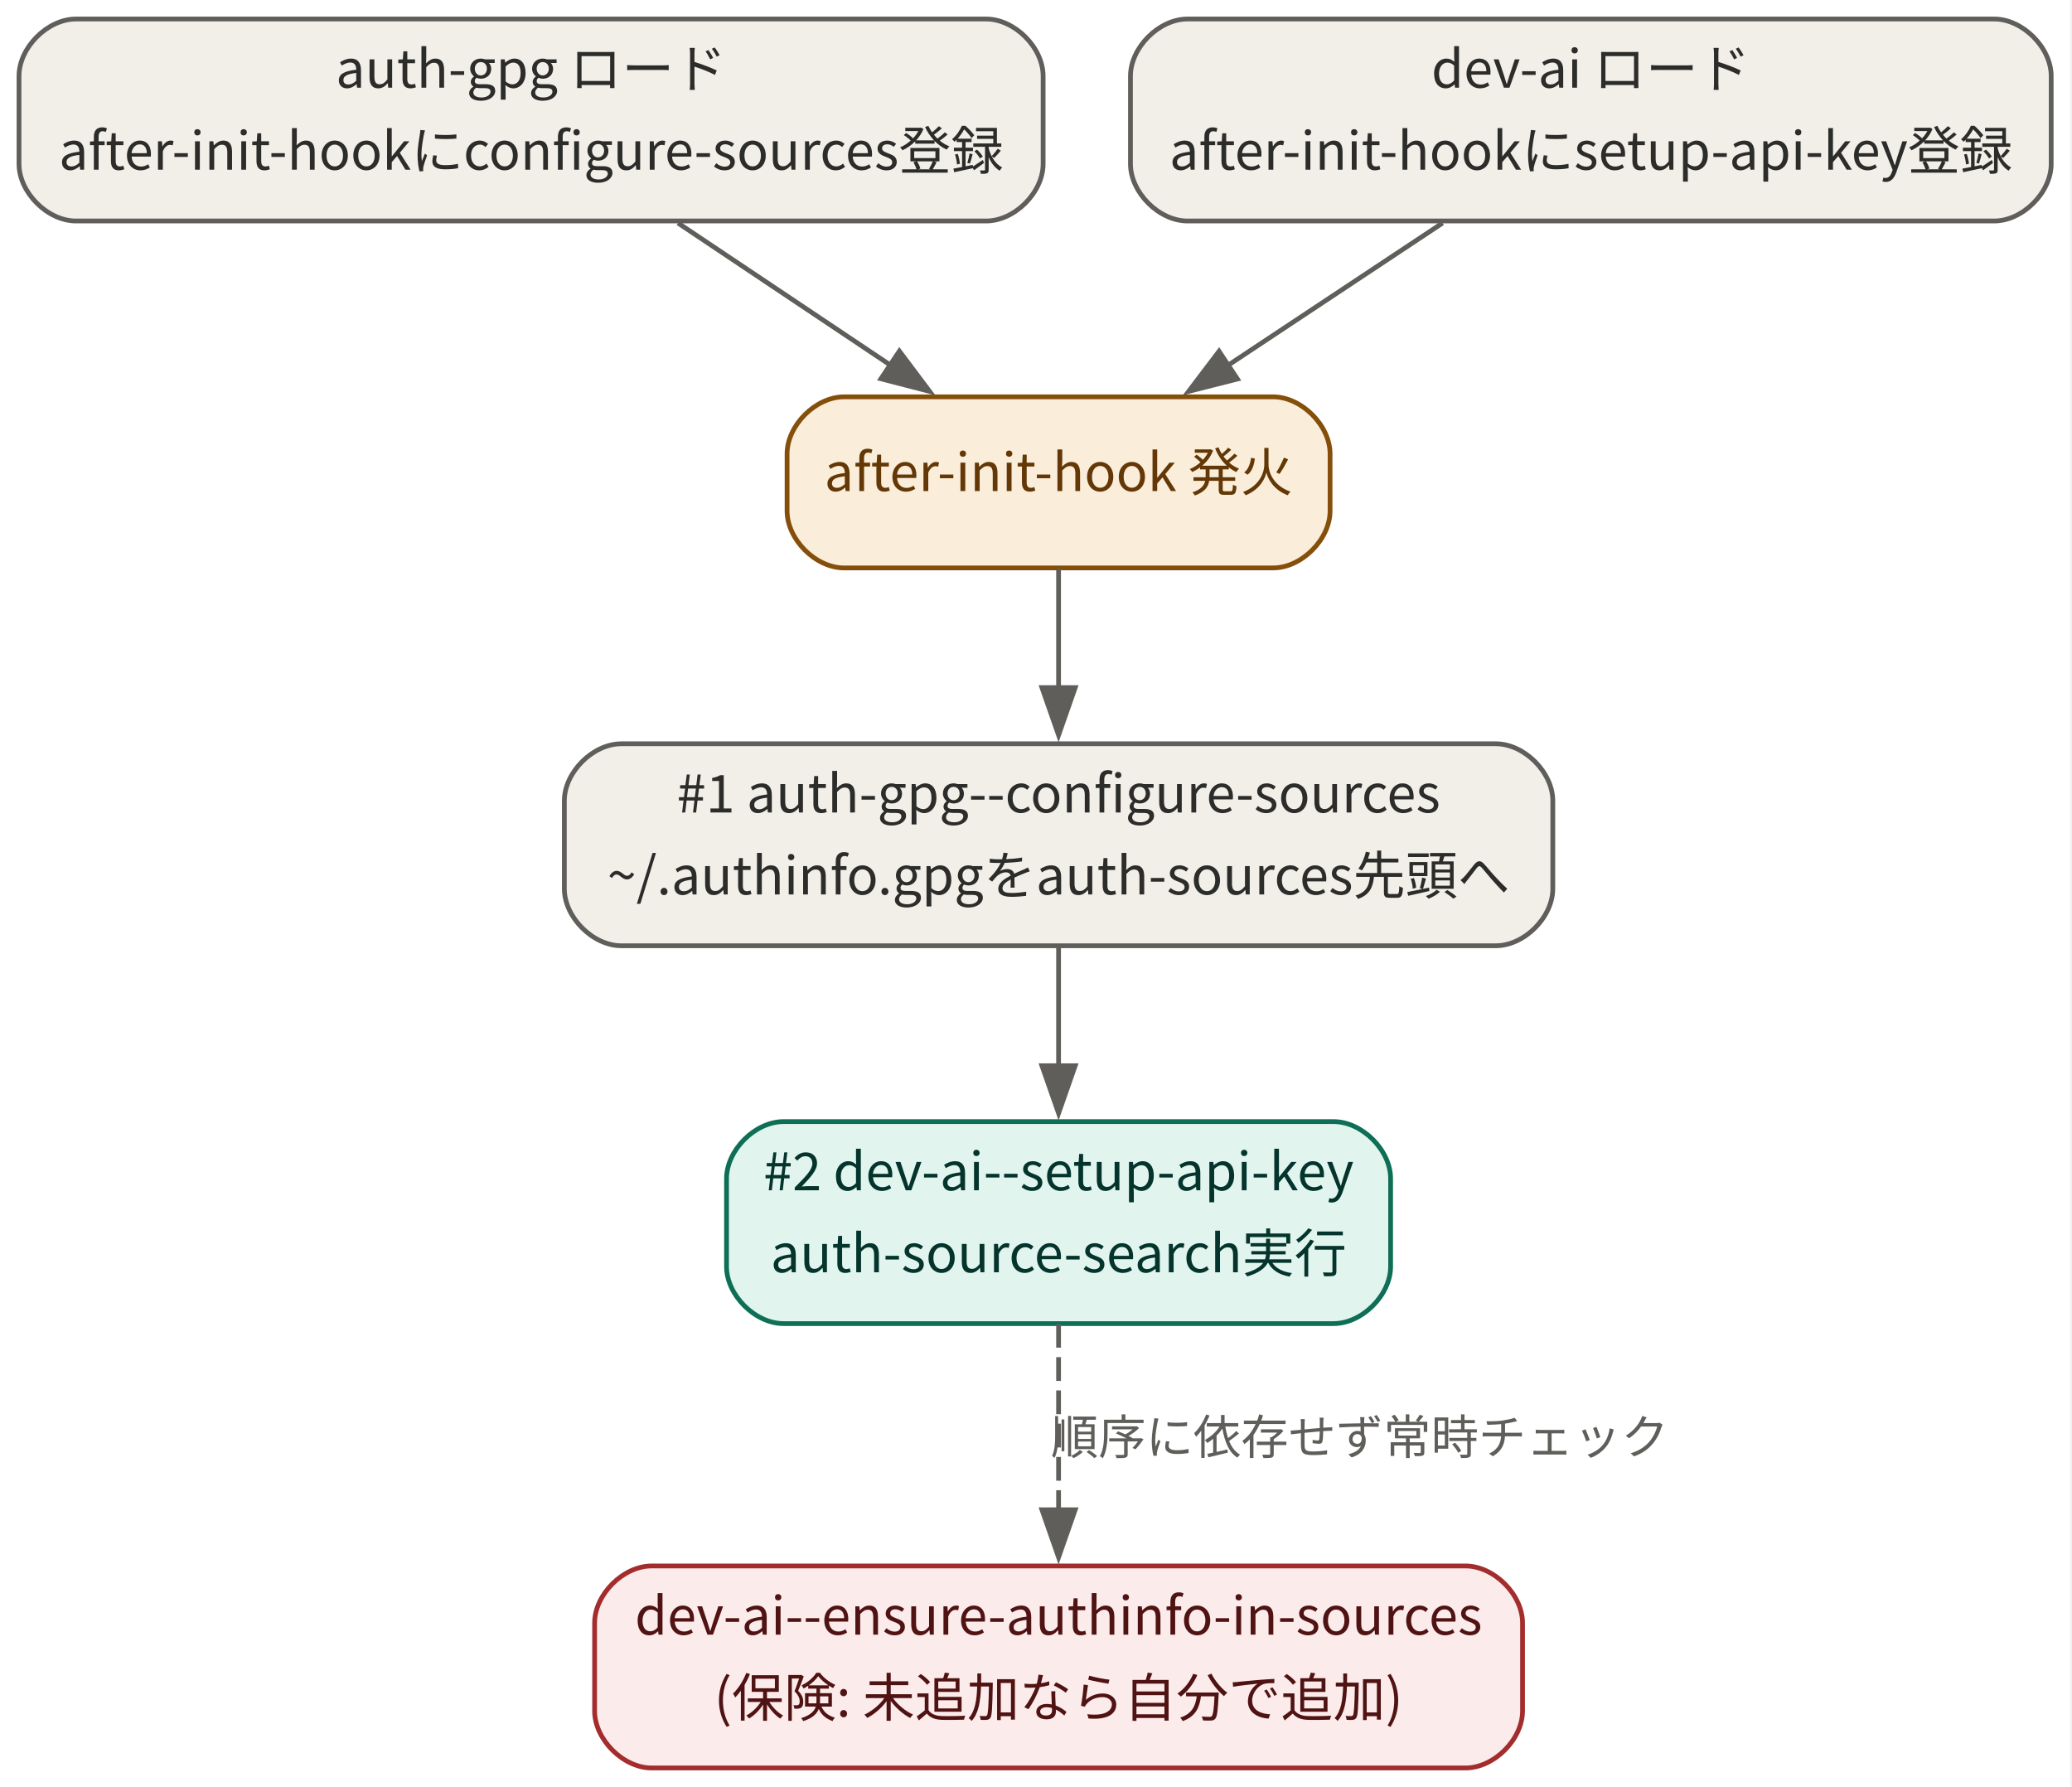
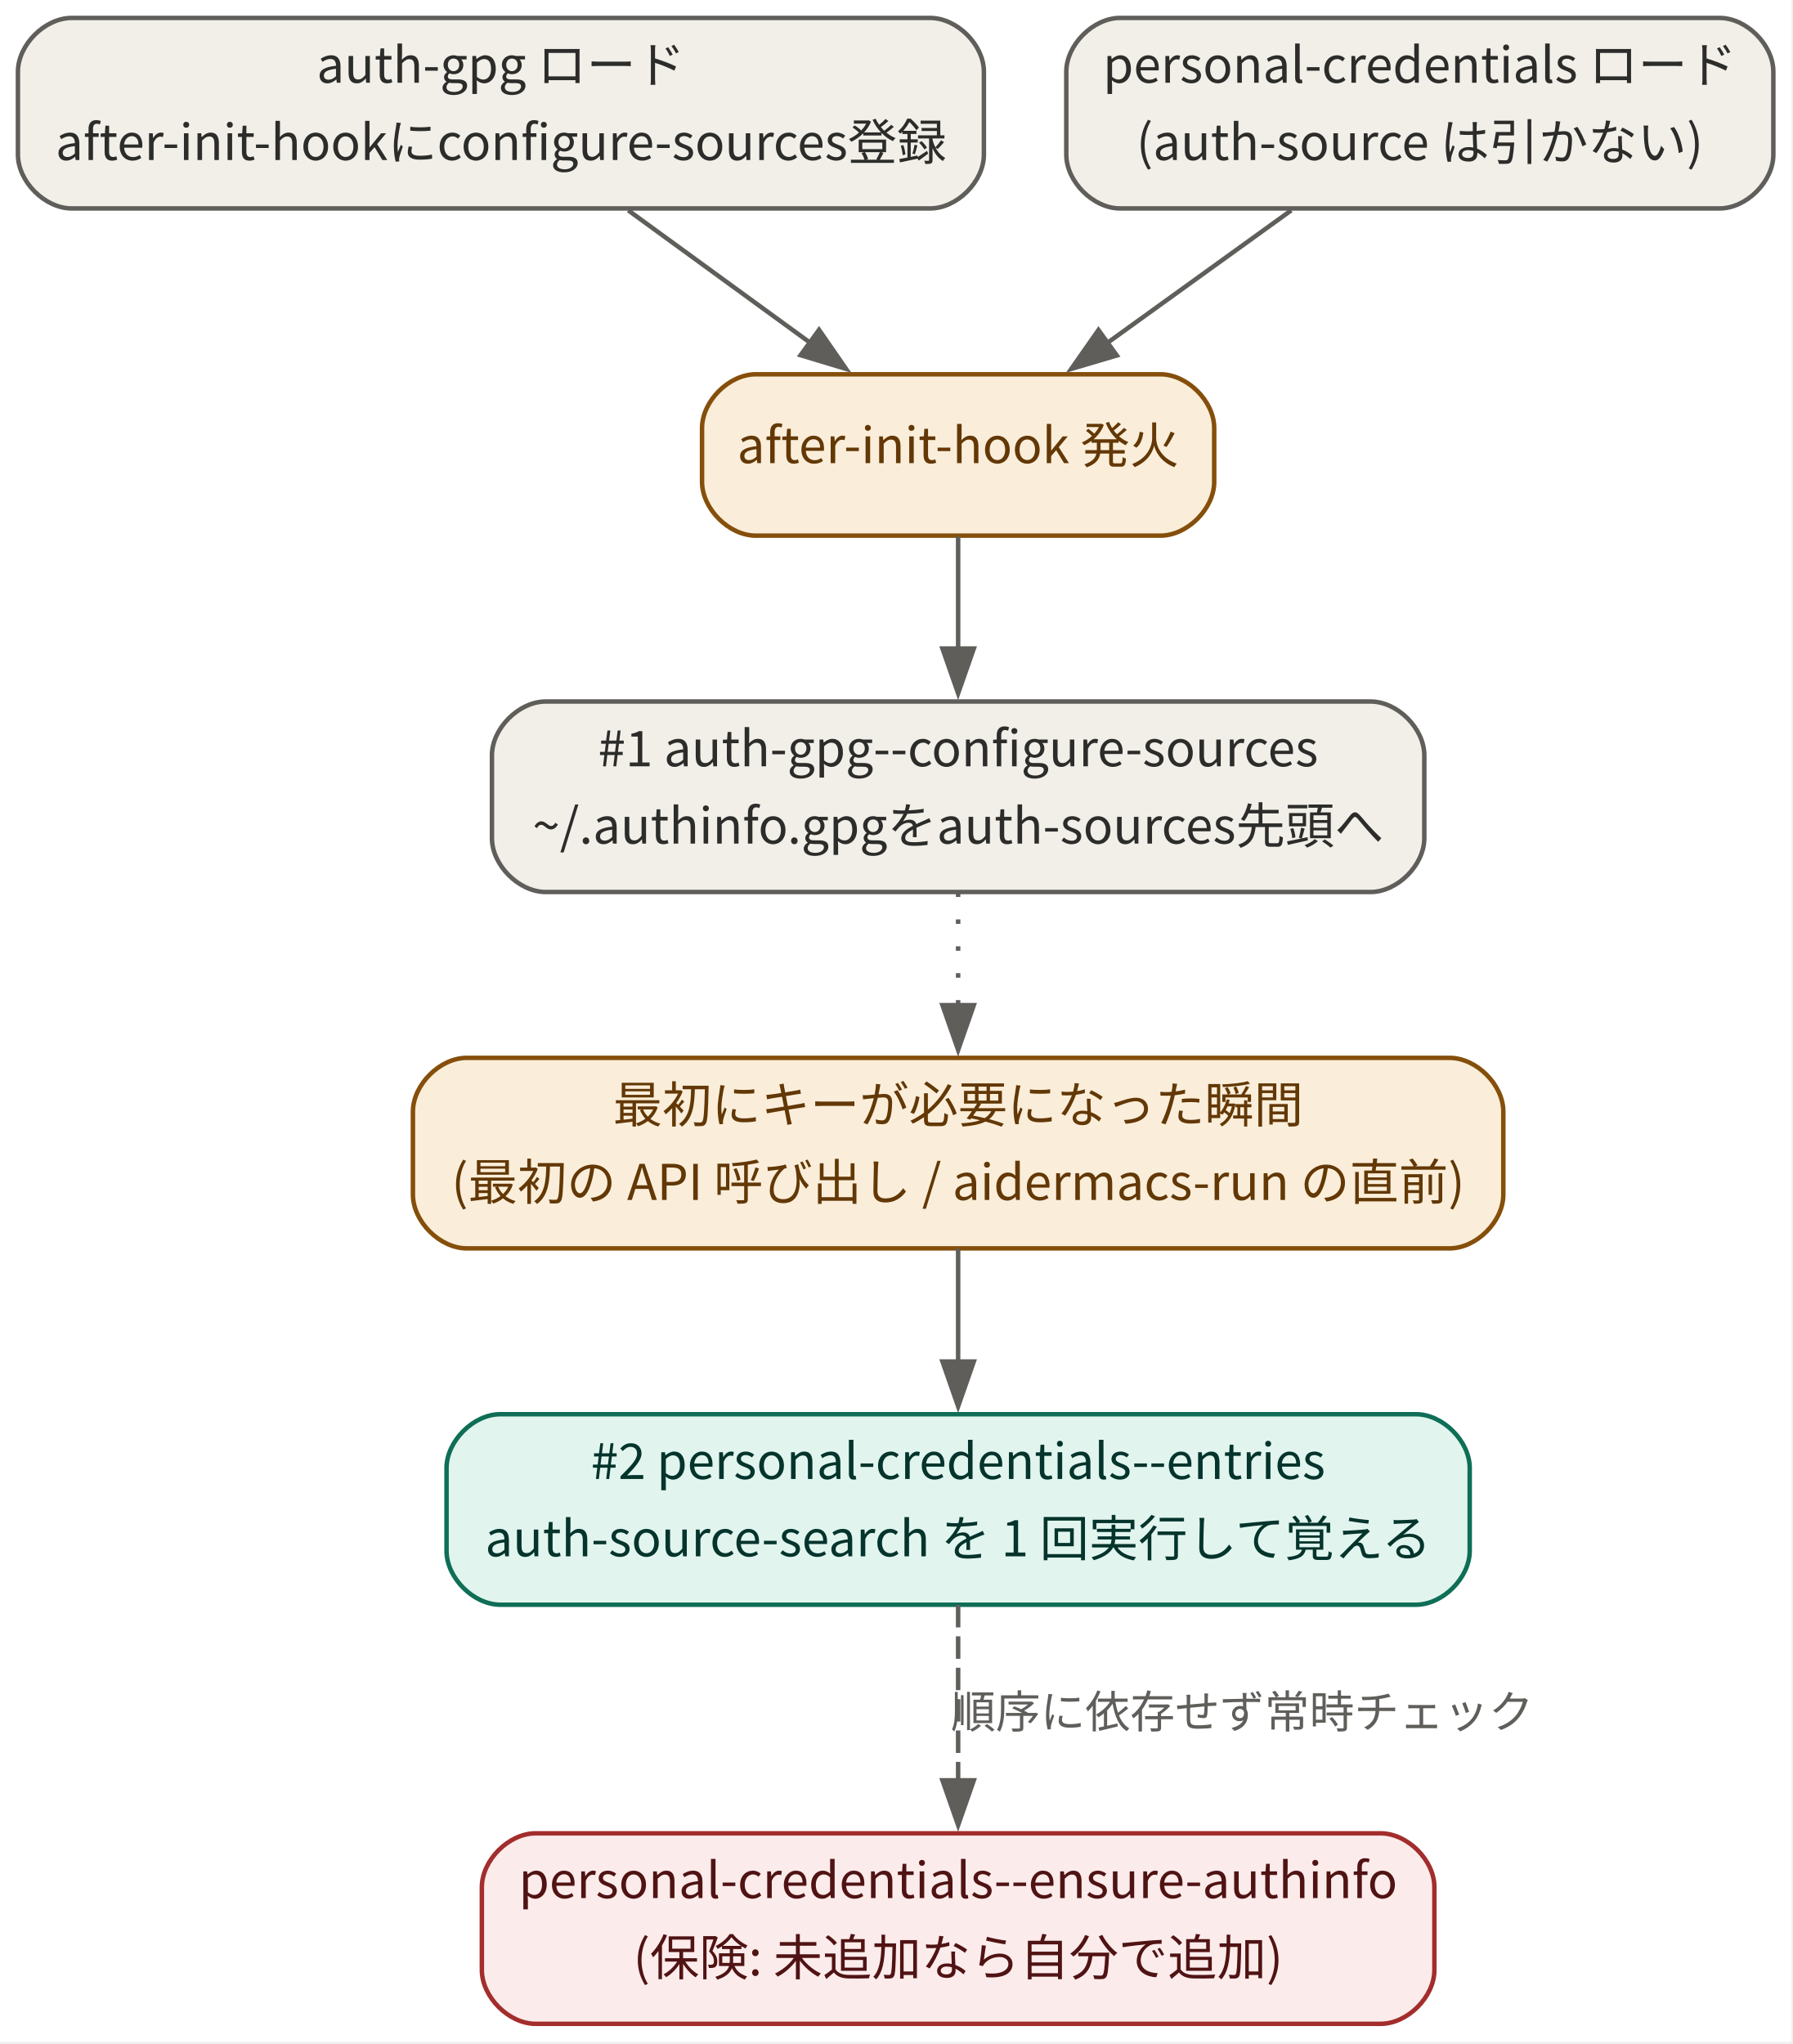
- <svg xmlns="http://www.w3.org/2000/svg" width="436pt" height="376pt" viewBox="0.00 0.00 436.00 376.00">
-   <g id="graph0" class="graph" transform="scale(1 1) rotate(0) translate(4 372)">
-     <polygon fill="white" stroke="none" points="-4,4 -4,-372 431.62,-372 431.62,4 -4,4" />
+ <svg xmlns="http://www.w3.org/2000/svg" width="400pt" height="456pt" viewBox="0.00 0.00 400.00 456.00">
+   <g id="graph0" class="graph" transform="scale(1 1) rotate(0) translate(4 451.5)">
+     <polygon fill="white" stroke="none" points="-4,4 -4,-451.5 395.62,-451.5 395.62,4 -4,4" />
    <g id="node1" class="node">
-       <path fill="#f1efe8" stroke="#5f5e5a" d="M203.5,-368C203.5,-368 12,-368 12,-368 6,-368 0,-362 0,-356 0,-356 0,-337.5 0,-337.5 0,-331.5 6,-325.5 12,-325.5 12,-325.5 203.5,-325.5 203.5,-325.5 209.5,-325.5 215.5,-331.5 215.5,-337.5 215.5,-337.5 215.5,-356 215.5,-356 215.5,-362 209.5,-368 203.5,-368" />
-       <text xml:space="preserve" text-anchor="middle" x="107.75" y="-353.55" font-family="Noto Sans CJK JP" font-size="11.00" fill="#2c2c2a">auth-gpg ロード</text>
-       <text xml:space="preserve" text-anchor="middle" x="107.75" y="-336.3" font-family="Noto Sans CJK JP" font-size="11.00" fill="#2c2c2a">after-init-hookにconfigure-sources登録</text>
+       <path fill="#f1efe8" stroke="#5f5e5a" d="M203.5,-447.5C203.5,-447.5 12,-447.5 12,-447.5 6,-447.5 0,-441.5 0,-435.5 0,-435.5 0,-417 0,-417 0,-411 6,-405 12,-405 12,-405 203.5,-405 203.5,-405 209.5,-405 215.5,-411 215.5,-417 215.5,-417 215.5,-435.5 215.5,-435.5 215.5,-441.5 209.5,-447.5 203.5,-447.5" />
+       <text xml:space="preserve" text-anchor="middle" x="107.75" y="-433.05" font-family="Noto Sans CJK JP" font-size="11.00" fill="#2c2c2a">auth-gpg ロード</text>
+       <text xml:space="preserve" text-anchor="middle" x="107.75" y="-415.8" font-family="Noto Sans CJK JP" font-size="11.00" fill="#2c2c2a">after-init-hookにconfigure-sources登録</text>
    </g>
    <g id="node3" class="node">
-       <path fill="#faeeda" stroke="#854f0b" d="M263.88,-288.5C263.88,-288.5 173.62,-288.5 173.62,-288.5 167.62,-288.5 161.62,-282.5 161.62,-276.5 161.62,-276.5 161.62,-264.5 161.62,-264.5 161.62,-258.5 167.62,-252.5 173.62,-252.5 173.62,-252.5 263.88,-252.5 263.88,-252.5 269.88,-252.5 275.88,-258.5 275.88,-264.5 275.88,-264.5 275.88,-276.5 275.88,-276.5 275.88,-282.5 269.88,-288.5 263.88,-288.5" />
-       <text xml:space="preserve" text-anchor="middle" x="218.75" y="-268.68" font-family="Noto Sans CJK JP" font-size="11.00" fill="#633806">after-init-hook 発火</text>
+       <path fill="#faeeda" stroke="#854f0b" d="M254.88,-368C254.88,-368 164.62,-368 164.62,-368 158.62,-368 152.62,-362 152.62,-356 152.62,-356 152.62,-344 152.62,-344 152.62,-338 158.62,-332 164.62,-332 164.62,-332 254.88,-332 254.88,-332 260.88,-332 266.88,-338 266.88,-344 266.88,-344 266.88,-356 266.88,-356 266.88,-362 260.88,-368 254.88,-368" />
+       <text xml:space="preserve" text-anchor="middle" x="209.75" y="-348.18" font-family="Noto Sans CJK JP" font-size="11.00" fill="#633806">after-init-hook 発火</text>
    </g>
    <g id="edge1" class="edge">
-       <path fill="none" stroke="#5f5e5a" d="M138.67,-325.07C152.53,-315.79 168.96,-304.8 183.32,-295.2" />
-       <polygon fill="#5f5e5a" stroke="#5f5e5a" points="185.25,-298.12 191.61,-289.65 181.36,-292.3 185.25,-298.12" />
+       <path fill="none" stroke="#5f5e5a" d="M136.16,-404.57C148.78,-395.38 163.71,-384.52 176.81,-374.98" />
+       <polygon fill="#5f5e5a" stroke="#5f5e5a" points="178.72,-377.92 184.75,-369.2 174.6,-372.26 178.72,-377.92" />
    </g>
    <g id="node2" class="node">
-       <path fill="#f1efe8" stroke="#5f5e5a" d="M415.62,-368C415.62,-368 245.88,-368 245.88,-368 239.88,-368 233.88,-362 233.88,-356 233.88,-356 233.88,-337.5 233.88,-337.5 233.88,-331.5 239.88,-325.5 245.88,-325.5 245.88,-325.5 415.62,-325.5 415.62,-325.5 421.62,-325.5 427.62,-331.5 427.62,-337.5 427.62,-337.5 427.62,-356 427.62,-356 427.62,-362 421.62,-368 415.62,-368" />
-       <text xml:space="preserve" text-anchor="middle" x="330.75" y="-353.55" font-family="Noto Sans CJK JP" font-size="11.00" fill="#2c2c2a">dev-ai ロード</text>
-       <text xml:space="preserve" text-anchor="middle" x="330.75" y="-336.3" font-family="Noto Sans CJK JP" font-size="11.00" fill="#2c2c2a">after-init-hookにsetup-api-key登録</text>
+       <path fill="#f1efe8" stroke="#5f5e5a" d="M379.62,-447.5C379.62,-447.5 245.88,-447.5 245.88,-447.5 239.88,-447.5 233.88,-441.5 233.88,-435.5 233.88,-435.5 233.88,-417 233.88,-417 233.88,-411 239.88,-405 245.88,-405 245.88,-405 379.62,-405 379.62,-405 385.62,-405 391.62,-411 391.62,-417 391.62,-417 391.62,-435.5 391.62,-435.5 391.62,-441.5 385.62,-447.5 379.62,-447.5" />
+       <text xml:space="preserve" text-anchor="middle" x="312.75" y="-433.05" font-family="Noto Sans CJK JP" font-size="11.00" fill="#2c2c2a">personal-credentials ロード</text>
+       <text xml:space="preserve" text-anchor="middle" x="312.75" y="-415.8" font-family="Noto Sans CJK JP" font-size="11.00" fill="#2c2c2a">(auth-source は引かない)</text>
    </g>
    <g id="edge2" class="edge">
-       <path fill="none" stroke="#5f5e5a" d="M299.55,-325.07C285.43,-315.7 268.67,-304.59 254.08,-294.92" />
-       <polygon fill="#5f5e5a" stroke="#5f5e5a" points="256.39,-292.25 246.12,-289.65 252.52,-298.09 256.39,-292.25" />
+       <path fill="none" stroke="#5f5e5a" d="M284.06,-404.57C271.32,-395.38 256.24,-384.52 243.01,-374.98" />
+       <polygon fill="#5f5e5a" stroke="#5f5e5a" points="245.15,-372.2 234.99,-369.2 241.06,-377.88 245.15,-372.2" />
    </g>
    <g id="node4" class="node">
-       <path fill="#f1efe8" stroke="#5f5e5a" d="M310.75,-215.5C310.75,-215.5 126.75,-215.5 126.75,-215.5 120.75,-215.5 114.75,-209.5 114.75,-203.5 114.75,-203.5 114.75,-185 114.75,-185 114.75,-179 120.75,-173 126.75,-173 126.75,-173 310.75,-173 310.75,-173 316.75,-173 322.75,-179 322.75,-185 322.75,-185 322.75,-203.5 322.75,-203.5 322.75,-209.5 316.75,-215.5 310.75,-215.5" />
-       <text xml:space="preserve" text-anchor="middle" x="218.75" y="-201.05" font-family="Noto Sans CJK JP" font-size="11.00" fill="#2c2c2a">#1 auth-gpg--configure-sources</text>
-       <text xml:space="preserve" text-anchor="middle" x="218.75" y="-183.8" font-family="Noto Sans CJK JP" font-size="11.00" fill="#2c2c2a">~/.authinfo.gpgをauth-sources先頭へ</text>
+       <path fill="#f1efe8" stroke="#5f5e5a" d="M301.75,-295C301.75,-295 117.75,-295 117.75,-295 111.75,-295 105.75,-289 105.75,-283 105.75,-283 105.75,-264.5 105.75,-264.5 105.75,-258.5 111.75,-252.5 117.75,-252.5 117.75,-252.5 301.75,-252.5 301.75,-252.5 307.75,-252.5 313.75,-258.5 313.75,-264.5 313.75,-264.5 313.75,-283 313.75,-283 313.75,-289 307.75,-295 301.75,-295" />
+       <text xml:space="preserve" text-anchor="middle" x="209.75" y="-280.55" font-family="Noto Sans CJK JP" font-size="11.00" fill="#2c2c2a">#1 auth-gpg--configure-sources</text>
+       <text xml:space="preserve" text-anchor="middle" x="209.75" y="-263.3" font-family="Noto Sans CJK JP" font-size="11.00" fill="#2c2c2a">~/.authinfo.gpgをauth-sources先頭へ</text>
    </g>
    <g id="edge3" class="edge">
-       <path fill="none" stroke="#5f5e5a" d="M218.75,-252.28C218.75,-244.8 218.75,-235.79 218.75,-227.16" />
-       <polygon fill="#5f5e5a" stroke="#5f5e5a" points="222.25,-227.32 218.75,-217.32 215.25,-227.32 222.25,-227.32" />
+       <path fill="none" stroke="#5f5e5a" d="M209.75,-331.78C209.75,-324.3 209.75,-315.29 209.75,-306.66" />
+       <polygon fill="#5f5e5a" stroke="#5f5e5a" points="213.25,-306.82 209.75,-296.82 206.25,-306.82 213.25,-306.82" />
    </g>
    <g id="node5" class="node">
-       <path fill="#e1f5ee" stroke="#0f6e56" d="M276.62,-136C276.62,-136 160.88,-136 160.88,-136 154.88,-136 148.88,-130 148.88,-124 148.88,-124 148.88,-105.5 148.88,-105.5 148.88,-99.5 154.88,-93.5 160.88,-93.5 160.88,-93.5 276.62,-93.5 276.62,-93.5 282.62,-93.5 288.62,-99.5 288.62,-105.5 288.62,-105.5 288.62,-124 288.62,-124 288.62,-130 282.62,-136 276.62,-136" />
-       <text xml:space="preserve" text-anchor="middle" x="218.75" y="-121.55" font-family="Noto Sans CJK JP" font-size="11.00" fill="#04342c">#2 dev-ai--setup-api-key</text>
-       <text xml:space="preserve" text-anchor="middle" x="218.75" y="-104.3" font-family="Noto Sans CJK JP" font-size="11.00" fill="#04342c">auth-source-search実行</text>
+       <path fill="#faeeda" stroke="#854f0b" d="M319.38,-215.5C319.38,-215.5 100.12,-215.5 100.12,-215.5 94.13,-215.5 88.12,-209.5 88.12,-203.5 88.12,-203.5 88.12,-185 88.12,-185 88.12,-179 94.12,-173 100.12,-173 100.12,-173 319.38,-173 319.38,-173 325.38,-173 331.38,-179 331.38,-185 331.38,-185 331.38,-203.5 331.38,-203.5 331.38,-209.5 325.38,-215.5 319.38,-215.5" />
+       <text xml:space="preserve" text-anchor="middle" x="209.75" y="-201.05" font-family="Noto Sans CJK JP" font-size="11.00" fill="#633806">最初にキーが必要になった瞬間</text>
+       <text xml:space="preserve" text-anchor="middle" x="209.75" y="-183.8" font-family="Noto Sans CJK JP" font-size="11.00" fill="#633806">(最初の API 呼び出し / aidermacs-run の直前)</text>
    </g>
    <g id="edge4" class="edge">
-       <path fill="none" stroke="#5f5e5a" d="M218.75,-172.89C218.75,-165.12 218.75,-156.06 218.75,-147.48" />
-       <polygon fill="#5f5e5a" stroke="#5f5e5a" points="222.25,-147.76 218.75,-137.76 215.25,-147.76 222.25,-147.76" />
+       <path fill="none" stroke="#5f5e5a" stroke-dasharray="1,5" d="M209.75,-252.39C209.75,-244.62 209.75,-235.56 209.75,-226.98" />
+       <polygon fill="#5f5e5a" stroke="#5f5e5a" points="213.25,-227.26 209.75,-217.26 206.25,-227.26 213.25,-227.26" />
    </g>
    <g id="node6" class="node">
-       <path fill="#fcebeb" stroke="#a32d2d" d="M304.38,-42.5C304.38,-42.5 133.12,-42.5 133.12,-42.5 127.12,-42.5 121.12,-36.5 121.12,-30.5 121.12,-30.5 121.12,-12 121.12,-12 121.12,-6 127.12,0 133.12,0 133.12,0 304.38,0 304.38,0 310.38,0 316.38,-6 316.38,-12 316.38,-12 316.38,-30.5 316.38,-30.5 316.38,-36.5 310.38,-42.5 304.38,-42.5" />
-       <text xml:space="preserve" text-anchor="middle" x="218.75" y="-28.05" font-family="Noto Sans CJK JP" font-size="11.00" fill="#501313">dev-ai--ensure-authinfo-in-sources</text>
-       <text xml:space="preserve" text-anchor="middle" x="218.75" y="-10.8" font-family="Noto Sans CJK JP" font-size="11.00" fill="#501313">(保険: 未追加なら自分で追加)</text>
+       <path fill="#e1f5ee" stroke="#0f6e56" d="M311.88,-136C311.88,-136 107.62,-136 107.62,-136 101.63,-136 95.62,-130 95.62,-124 95.62,-124 95.62,-105.5 95.62,-105.5 95.62,-99.5 101.62,-93.5 107.62,-93.5 107.62,-93.5 311.88,-93.5 311.88,-93.5 317.88,-93.5 323.88,-99.5 323.88,-105.5 323.88,-105.5 323.88,-124 323.88,-124 323.88,-130 317.88,-136 311.88,-136" />
+       <text xml:space="preserve" text-anchor="middle" x="209.75" y="-121.55" font-family="Noto Sans CJK JP" font-size="11.00" fill="#04342c">#2 personal-credentials--entries</text>
+       <text xml:space="preserve" text-anchor="middle" x="209.75" y="-104.3" font-family="Noto Sans CJK JP" font-size="11.00" fill="#04342c">auth-source-search を 1 回実行して覚える</text>
    </g>
    <g id="edge5" class="edge">
-       <path fill="none" stroke="#5f5e5a" stroke-dasharray="5,2" d="M218.75,-93.44C218.75,-81.91 218.75,-67.23 218.75,-54.19" />
-       <polygon fill="#5f5e5a" stroke="#5f5e5a" points="222.25,-54.33 218.75,-44.33 215.25,-54.33 222.25,-54.33" />
-       <text xml:space="preserve" text-anchor="middle" x="282.12" y="-66" font-family="Noto Sans CJK JP" font-size="10.00" fill="#5f5e5a">順序に依存せず常時チェック</text>
+       <path fill="none" stroke="#5f5e5a" d="M209.75,-172.89C209.75,-165.12 209.75,-156.06 209.75,-147.48" />
+       <polygon fill="#5f5e5a" stroke="#5f5e5a" points="213.25,-147.76 209.75,-137.76 206.25,-147.76 213.25,-147.76" />
+     </g>
+     <g id="node7" class="node">
+       <path fill="#fcebeb" stroke="#a32d2d" d="M304,-42.5C304,-42.5 115.5,-42.5 115.5,-42.5 109.5,-42.5 103.5,-36.5 103.5,-30.5 103.5,-30.5 103.5,-12 103.5,-12 103.5,-6 109.5,0 115.5,0 115.5,0 304,0 304,0 310,0 316,-6 316,-12 316,-12 316,-30.5 316,-30.5 316,-36.5 310,-42.5 304,-42.5" />
+       <text xml:space="preserve" text-anchor="middle" x="209.75" y="-28.05" font-family="Noto Sans CJK JP" font-size="11.00" fill="#501313">personal-credentials--ensure-authinfo</text>
+       <text xml:space="preserve" text-anchor="middle" x="209.75" y="-10.8" font-family="Noto Sans CJK JP" font-size="11.00" fill="#501313">(保険: 未追加なら自分で追加)</text>
+     </g>
+     <g id="edge6" class="edge">
+       <path fill="none" stroke="#5f5e5a" stroke-dasharray="5,2" d="M209.75,-93.44C209.75,-81.91 209.75,-67.23 209.75,-54.19" />
+       <polygon fill="#5f5e5a" stroke="#5f5e5a" points="213.25,-54.33 209.75,-44.33 206.25,-54.33 213.25,-54.33" />
+       <text xml:space="preserve" text-anchor="middle" x="273.12" y="-66" font-family="Noto Sans CJK JP" font-size="10.00" fill="#5f5e5a">順序に依存せず常時チェック</text>
    </g>
  </g>
</svg>
